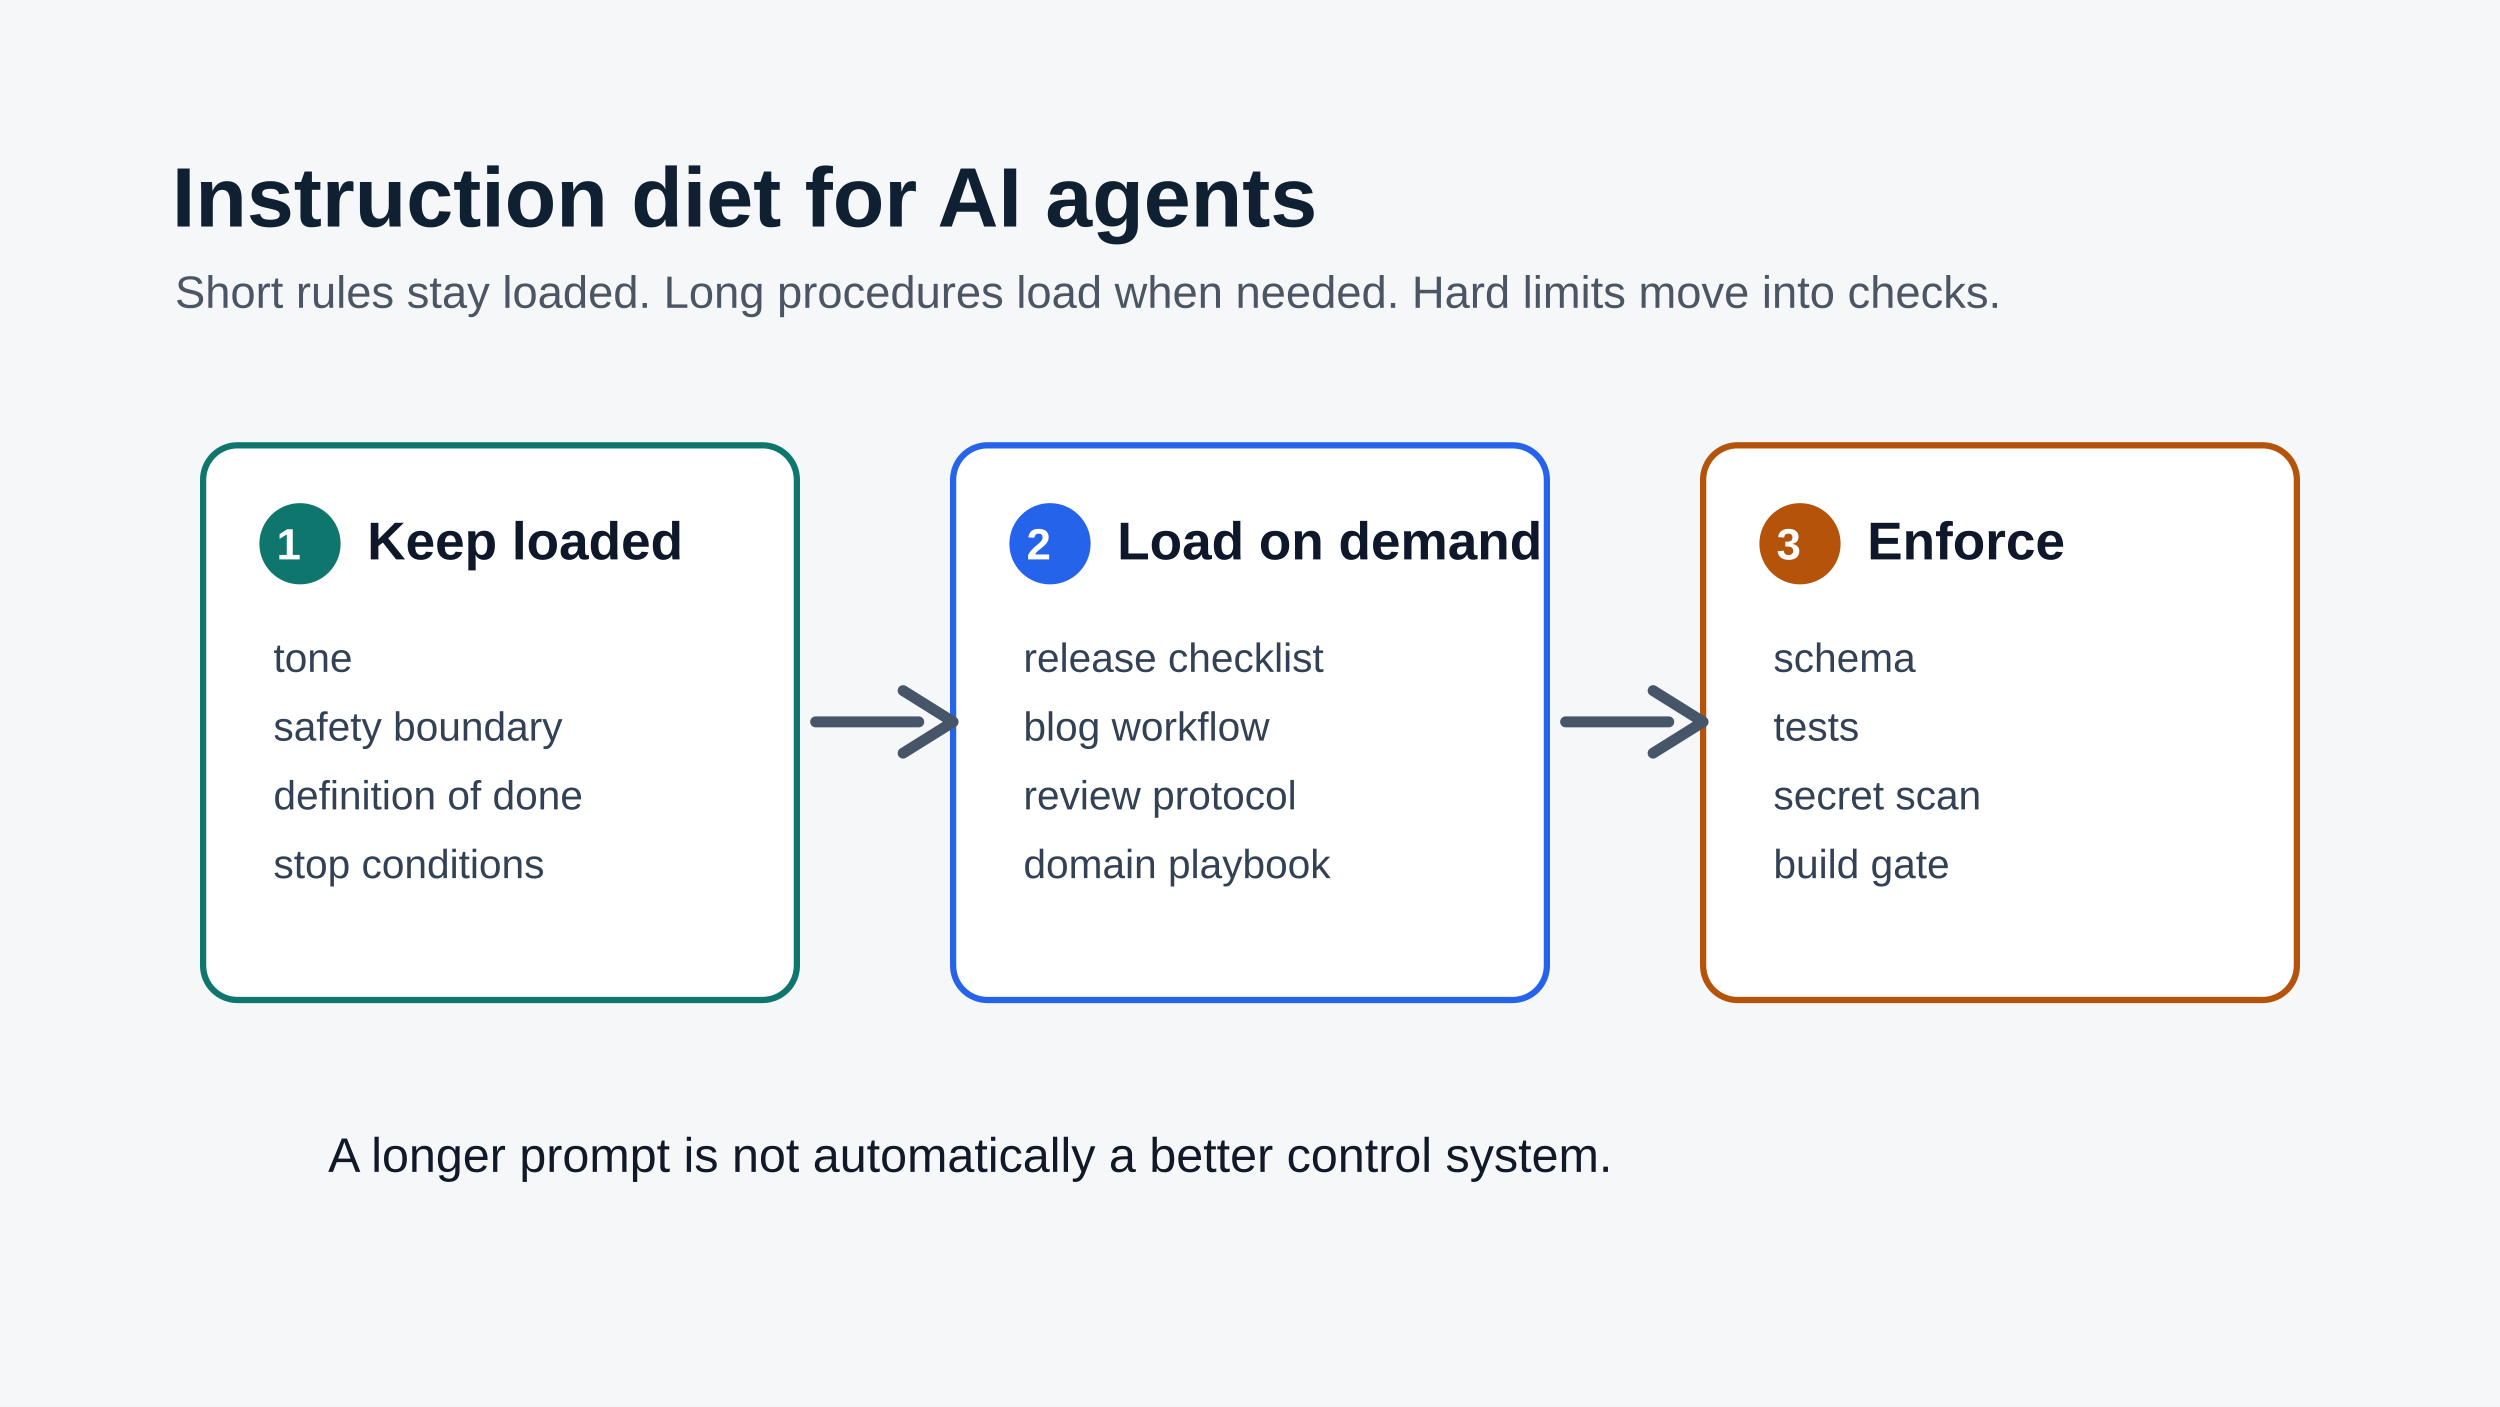
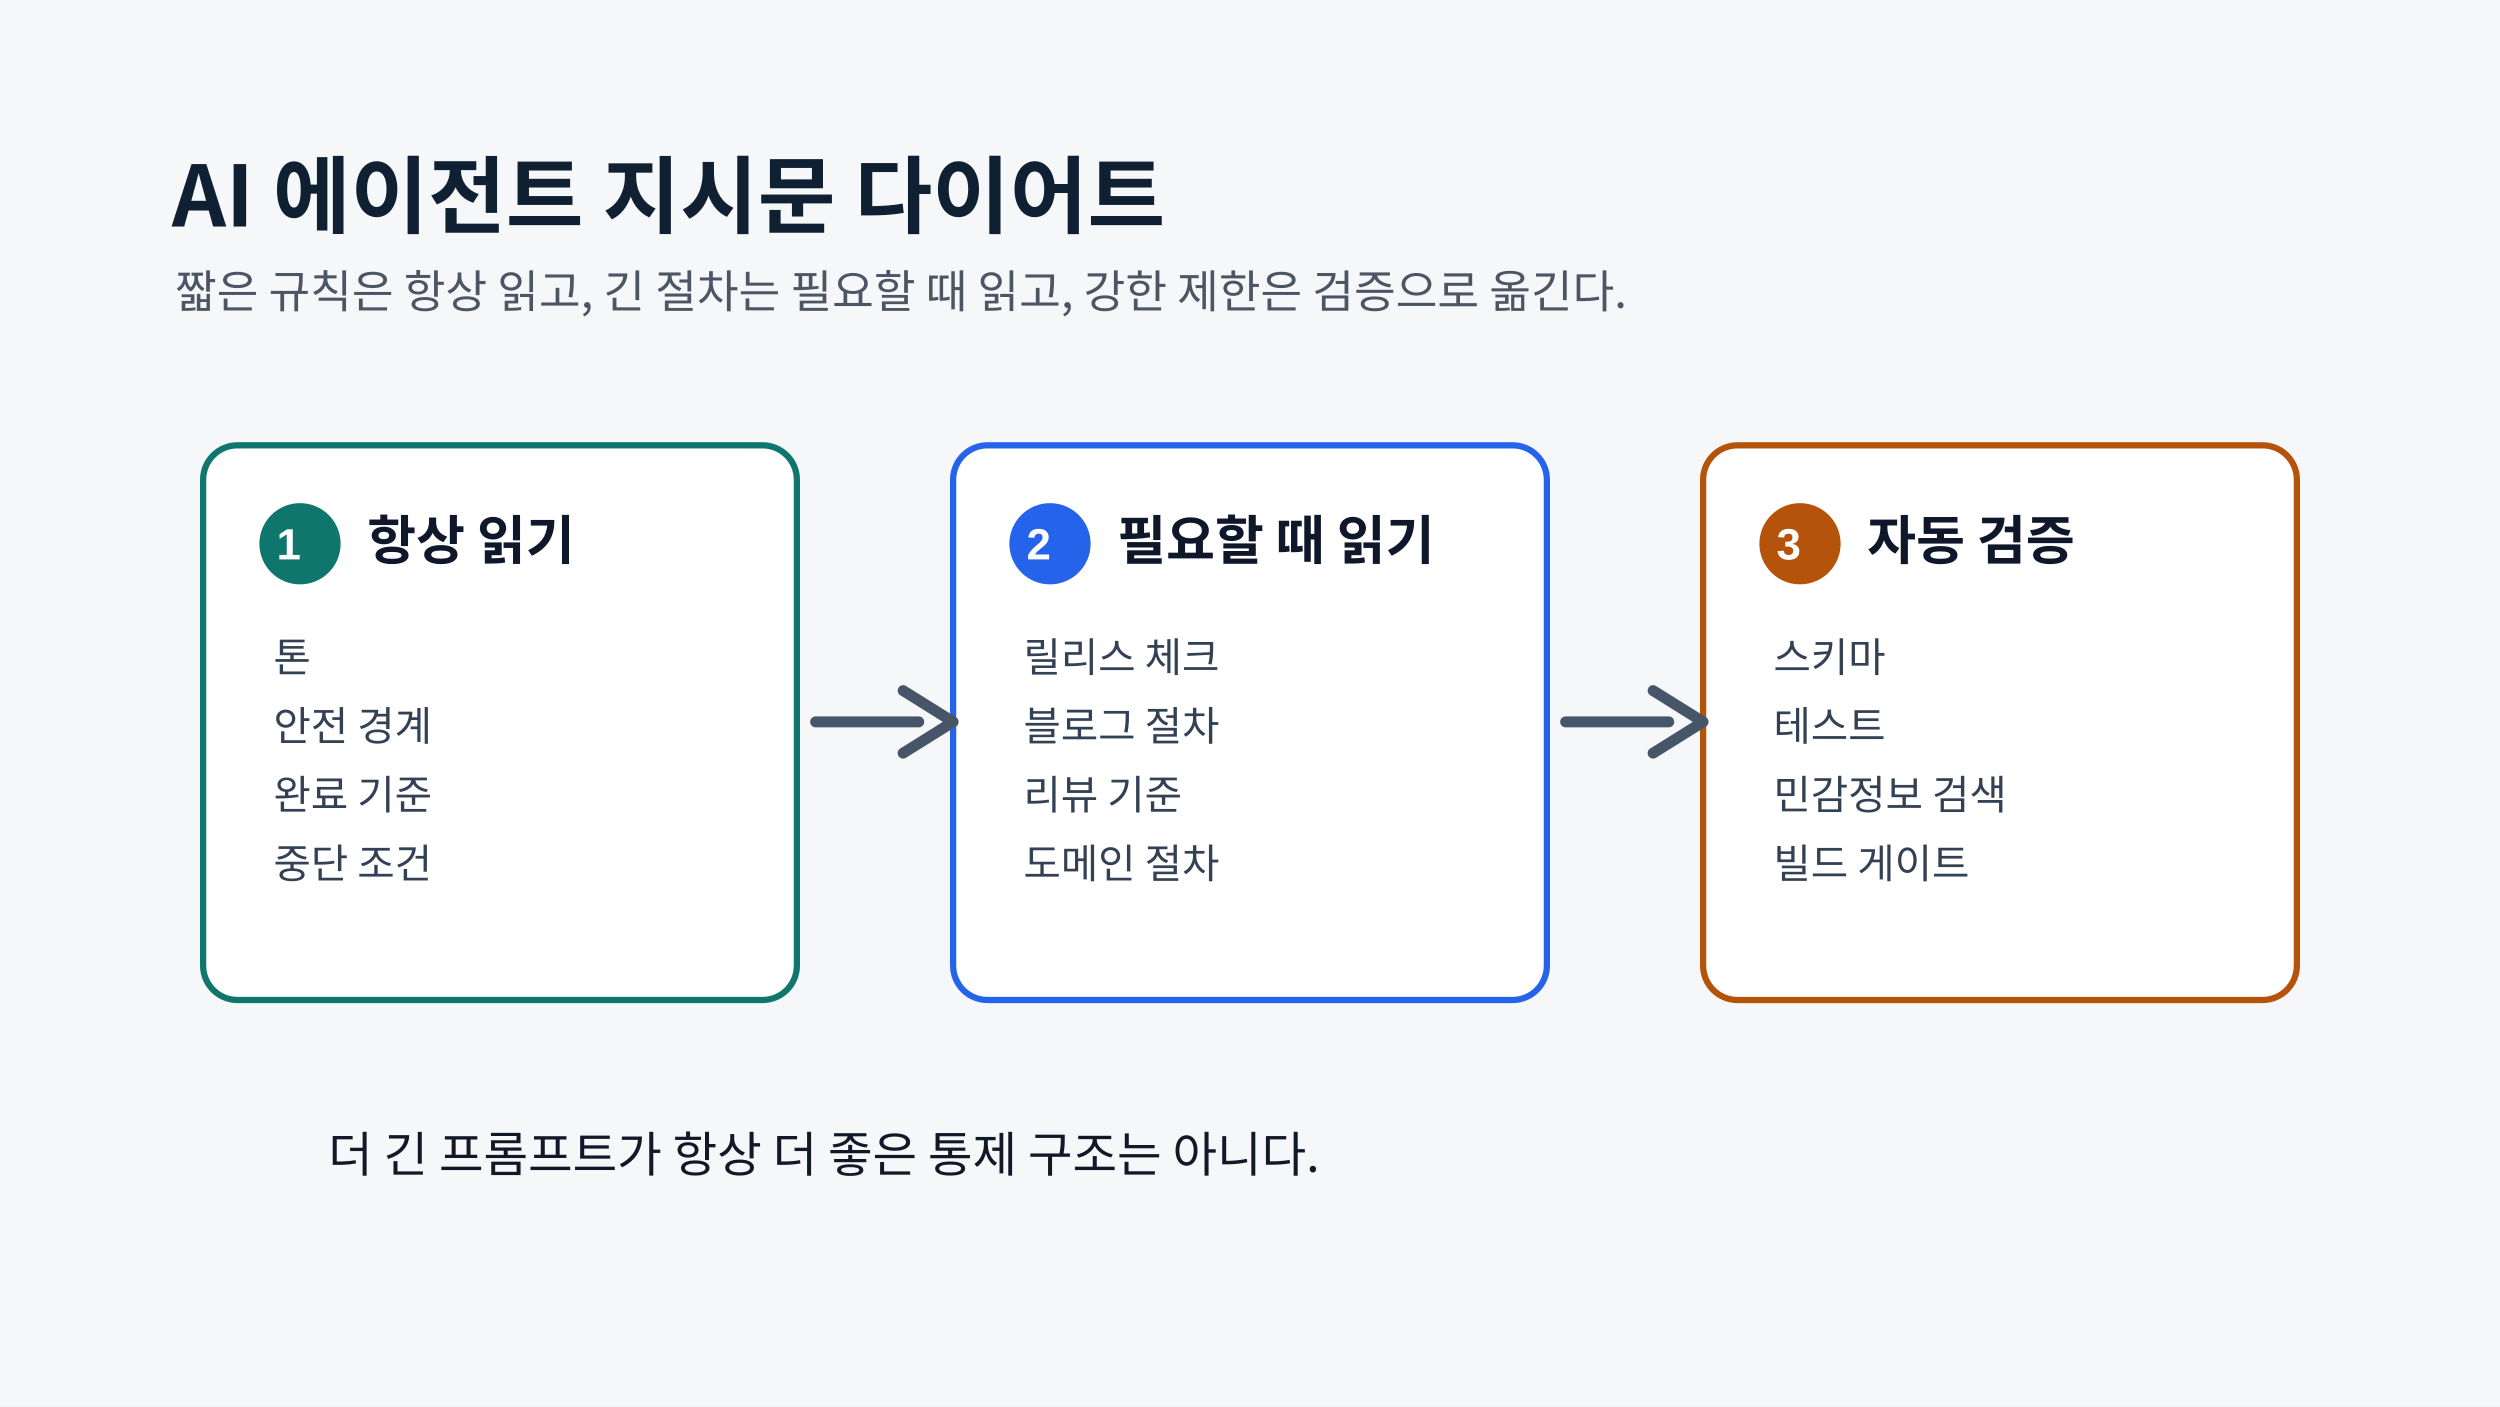
<svg xmlns="http://www.w3.org/2000/svg" width="1600" height="900" viewBox="0 0 1600 900" role="img" aria-labelledby="title desc">
  <rect width="1600" height="900" fill="#f5f7f8" />
-   <text x="110" y="145" font-family="Arial, Helvetica, sans-serif" font-size="54" font-weight="700" fill="#102033">Instruction diet for AI agents</text>
-   <text x="112" y="197" font-family="Arial, Helvetica, sans-serif" font-size="29" fill="#4b5563">Short rules stay loaded. Long procedures load when needed. Hard limits move into checks.</text>
+   <text x="110" y="145" font-family="Noto Sans CJK KR, Arial, Helvetica, sans-serif" font-size="54" font-weight="700" fill="#102033">AI 에이전트 지시문 다이어트</text>
+   <text x="112" y="197" font-family="Noto Sans CJK KR, Arial, Helvetica, sans-serif" font-size="29" fill="#4b5563">짧은 규칙은 항상 읽고, 긴 절차는 필요할 때 읽고, 강한 제한은 검증으로 옮긴다.</text>
  <rect x="130" y="285" width="380" height="355" rx="22" fill="#ffffff" stroke="#0f766e" stroke-width="4" />
  <circle cx="192" cy="348" r="26" fill="#0f766e" />
  <text x="177" y="358" font-family="Arial, Helvetica, sans-serif" font-size="28" font-weight="700" fill="#ffffff">1</text>
-   <text x="235" y="358" font-family="Arial, Helvetica, sans-serif" font-size="34" font-weight="700" fill="#0f172a">Keep loaded</text>
-   <text x="175" y="430" font-family="Arial, Helvetica, sans-serif" font-size="26" fill="#334155">tone</text>
-   <text x="175" y="474" font-family="Arial, Helvetica, sans-serif" font-size="26" fill="#334155">safety boundary</text>
-   <text x="175" y="518" font-family="Arial, Helvetica, sans-serif" font-size="26" fill="#334155">definition of done</text>
-   <text x="175" y="562" font-family="Arial, Helvetica, sans-serif" font-size="26" fill="#334155">stop conditions</text>
+   <text x="235" y="358" font-family="Noto Sans CJK KR, Arial, Helvetica, sans-serif" font-size="34" font-weight="700" fill="#0f172a">항상 읽기</text>
+   <text x="175" y="430" font-family="Noto Sans CJK KR, Arial, Helvetica, sans-serif" font-size="26" fill="#334155">톤</text>
+   <text x="175" y="474" font-family="Noto Sans CJK KR, Arial, Helvetica, sans-serif" font-size="26" fill="#334155">안전 경계</text>
+   <text x="175" y="518" font-family="Noto Sans CJK KR, Arial, Helvetica, sans-serif" font-size="26" fill="#334155">완료 기준</text>
+   <text x="175" y="562" font-family="Noto Sans CJK KR, Arial, Helvetica, sans-serif" font-size="26" fill="#334155">중단 조건</text>
  <rect x="610" y="285" width="380" height="355" rx="22" fill="#ffffff" stroke="#2563eb" stroke-width="4" />
  <circle cx="672" cy="348" r="26" fill="#2563eb" />
  <text x="657" y="358" font-family="Arial, Helvetica, sans-serif" font-size="28" font-weight="700" fill="#ffffff">2</text>
-   <text x="715" y="358" font-family="Arial, Helvetica, sans-serif" font-size="34" font-weight="700" fill="#0f172a">Load on demand</text>
-   <text x="655" y="430" font-family="Arial, Helvetica, sans-serif" font-size="26" fill="#334155">release checklist</text>
-   <text x="655" y="474" font-family="Arial, Helvetica, sans-serif" font-size="26" fill="#334155">blog workflow</text>
-   <text x="655" y="518" font-family="Arial, Helvetica, sans-serif" font-size="26" fill="#334155">review protocol</text>
-   <text x="655" y="562" font-family="Arial, Helvetica, sans-serif" font-size="26" fill="#334155">domain playbook</text>
+   <text x="715" y="358" font-family="Noto Sans CJK KR, Arial, Helvetica, sans-serif" font-size="34" font-weight="700" fill="#0f172a">필요할 때 읽기</text>
+   <text x="655" y="430" font-family="Noto Sans CJK KR, Arial, Helvetica, sans-serif" font-size="26" fill="#334155">릴리스 체크</text>
+   <text x="655" y="474" font-family="Noto Sans CJK KR, Arial, Helvetica, sans-serif" font-size="26" fill="#334155">블로그 절차</text>
+   <text x="655" y="518" font-family="Noto Sans CJK KR, Arial, Helvetica, sans-serif" font-size="26" fill="#334155">리뷰 기준</text>
+   <text x="655" y="562" font-family="Noto Sans CJK KR, Arial, Helvetica, sans-serif" font-size="26" fill="#334155">도메인 절차</text>
  <rect x="1090" y="285" width="380" height="355" rx="22" fill="#ffffff" stroke="#b45309" stroke-width="4" />
  <circle cx="1152" cy="348" r="26" fill="#b45309" />
  <text x="1137" y="358" font-family="Arial, Helvetica, sans-serif" font-size="28" font-weight="700" fill="#ffffff">3</text>
-   <text x="1195" y="358" font-family="Arial, Helvetica, sans-serif" font-size="34" font-weight="700" fill="#0f172a">Enforce</text>
-   <text x="1135" y="430" font-family="Arial, Helvetica, sans-serif" font-size="26" fill="#334155">schema</text>
-   <text x="1135" y="474" font-family="Arial, Helvetica, sans-serif" font-size="26" fill="#334155">tests</text>
-   <text x="1135" y="518" font-family="Arial, Helvetica, sans-serif" font-size="26" fill="#334155">secret scan</text>
-   <text x="1135" y="562" font-family="Arial, Helvetica, sans-serif" font-size="26" fill="#334155">build gate</text>
+   <text x="1195" y="358" font-family="Noto Sans CJK KR, Arial, Helvetica, sans-serif" font-size="34" font-weight="700" fill="#0f172a">자동 검증</text>
+   <text x="1135" y="430" font-family="Noto Sans CJK KR, Arial, Helvetica, sans-serif" font-size="26" fill="#334155">스키마</text>
+   <text x="1135" y="474" font-family="Noto Sans CJK KR, Arial, Helvetica, sans-serif" font-size="26" fill="#334155">테스트</text>
+   <text x="1135" y="518" font-family="Noto Sans CJK KR, Arial, Helvetica, sans-serif" font-size="26" fill="#334155">민감정보 검색</text>
+   <text x="1135" y="562" font-family="Noto Sans CJK KR, Arial, Helvetica, sans-serif" font-size="26" fill="#334155">빌드 게이트</text>
  <path d="M522 462 H588" stroke="#475569" stroke-width="7" stroke-linecap="round" />
  <path d="M578 442 L610 462 L578 482" fill="none" stroke="#475569" stroke-width="7" stroke-linecap="round" stroke-linejoin="round" />
  <path d="M1002 462 H1068" stroke="#475569" stroke-width="7" stroke-linecap="round" />
  <path d="M1058 442 L1090 462 L1058 482" fill="none" stroke="#475569" stroke-width="7" stroke-linecap="round" stroke-linejoin="round" />
-   <text x="210" y="750" font-family="Arial, Helvetica, sans-serif" font-size="31" fill="#111827">A longer prompt is not automatically a better control system.</text>
+   <text x="210" y="750" font-family="Noto Sans CJK KR, Arial, Helvetica, sans-serif" font-size="31" fill="#111827">더 긴 프롬프트가 항상 더 좋은 통제 구조는 아니다.</text>
</svg>
